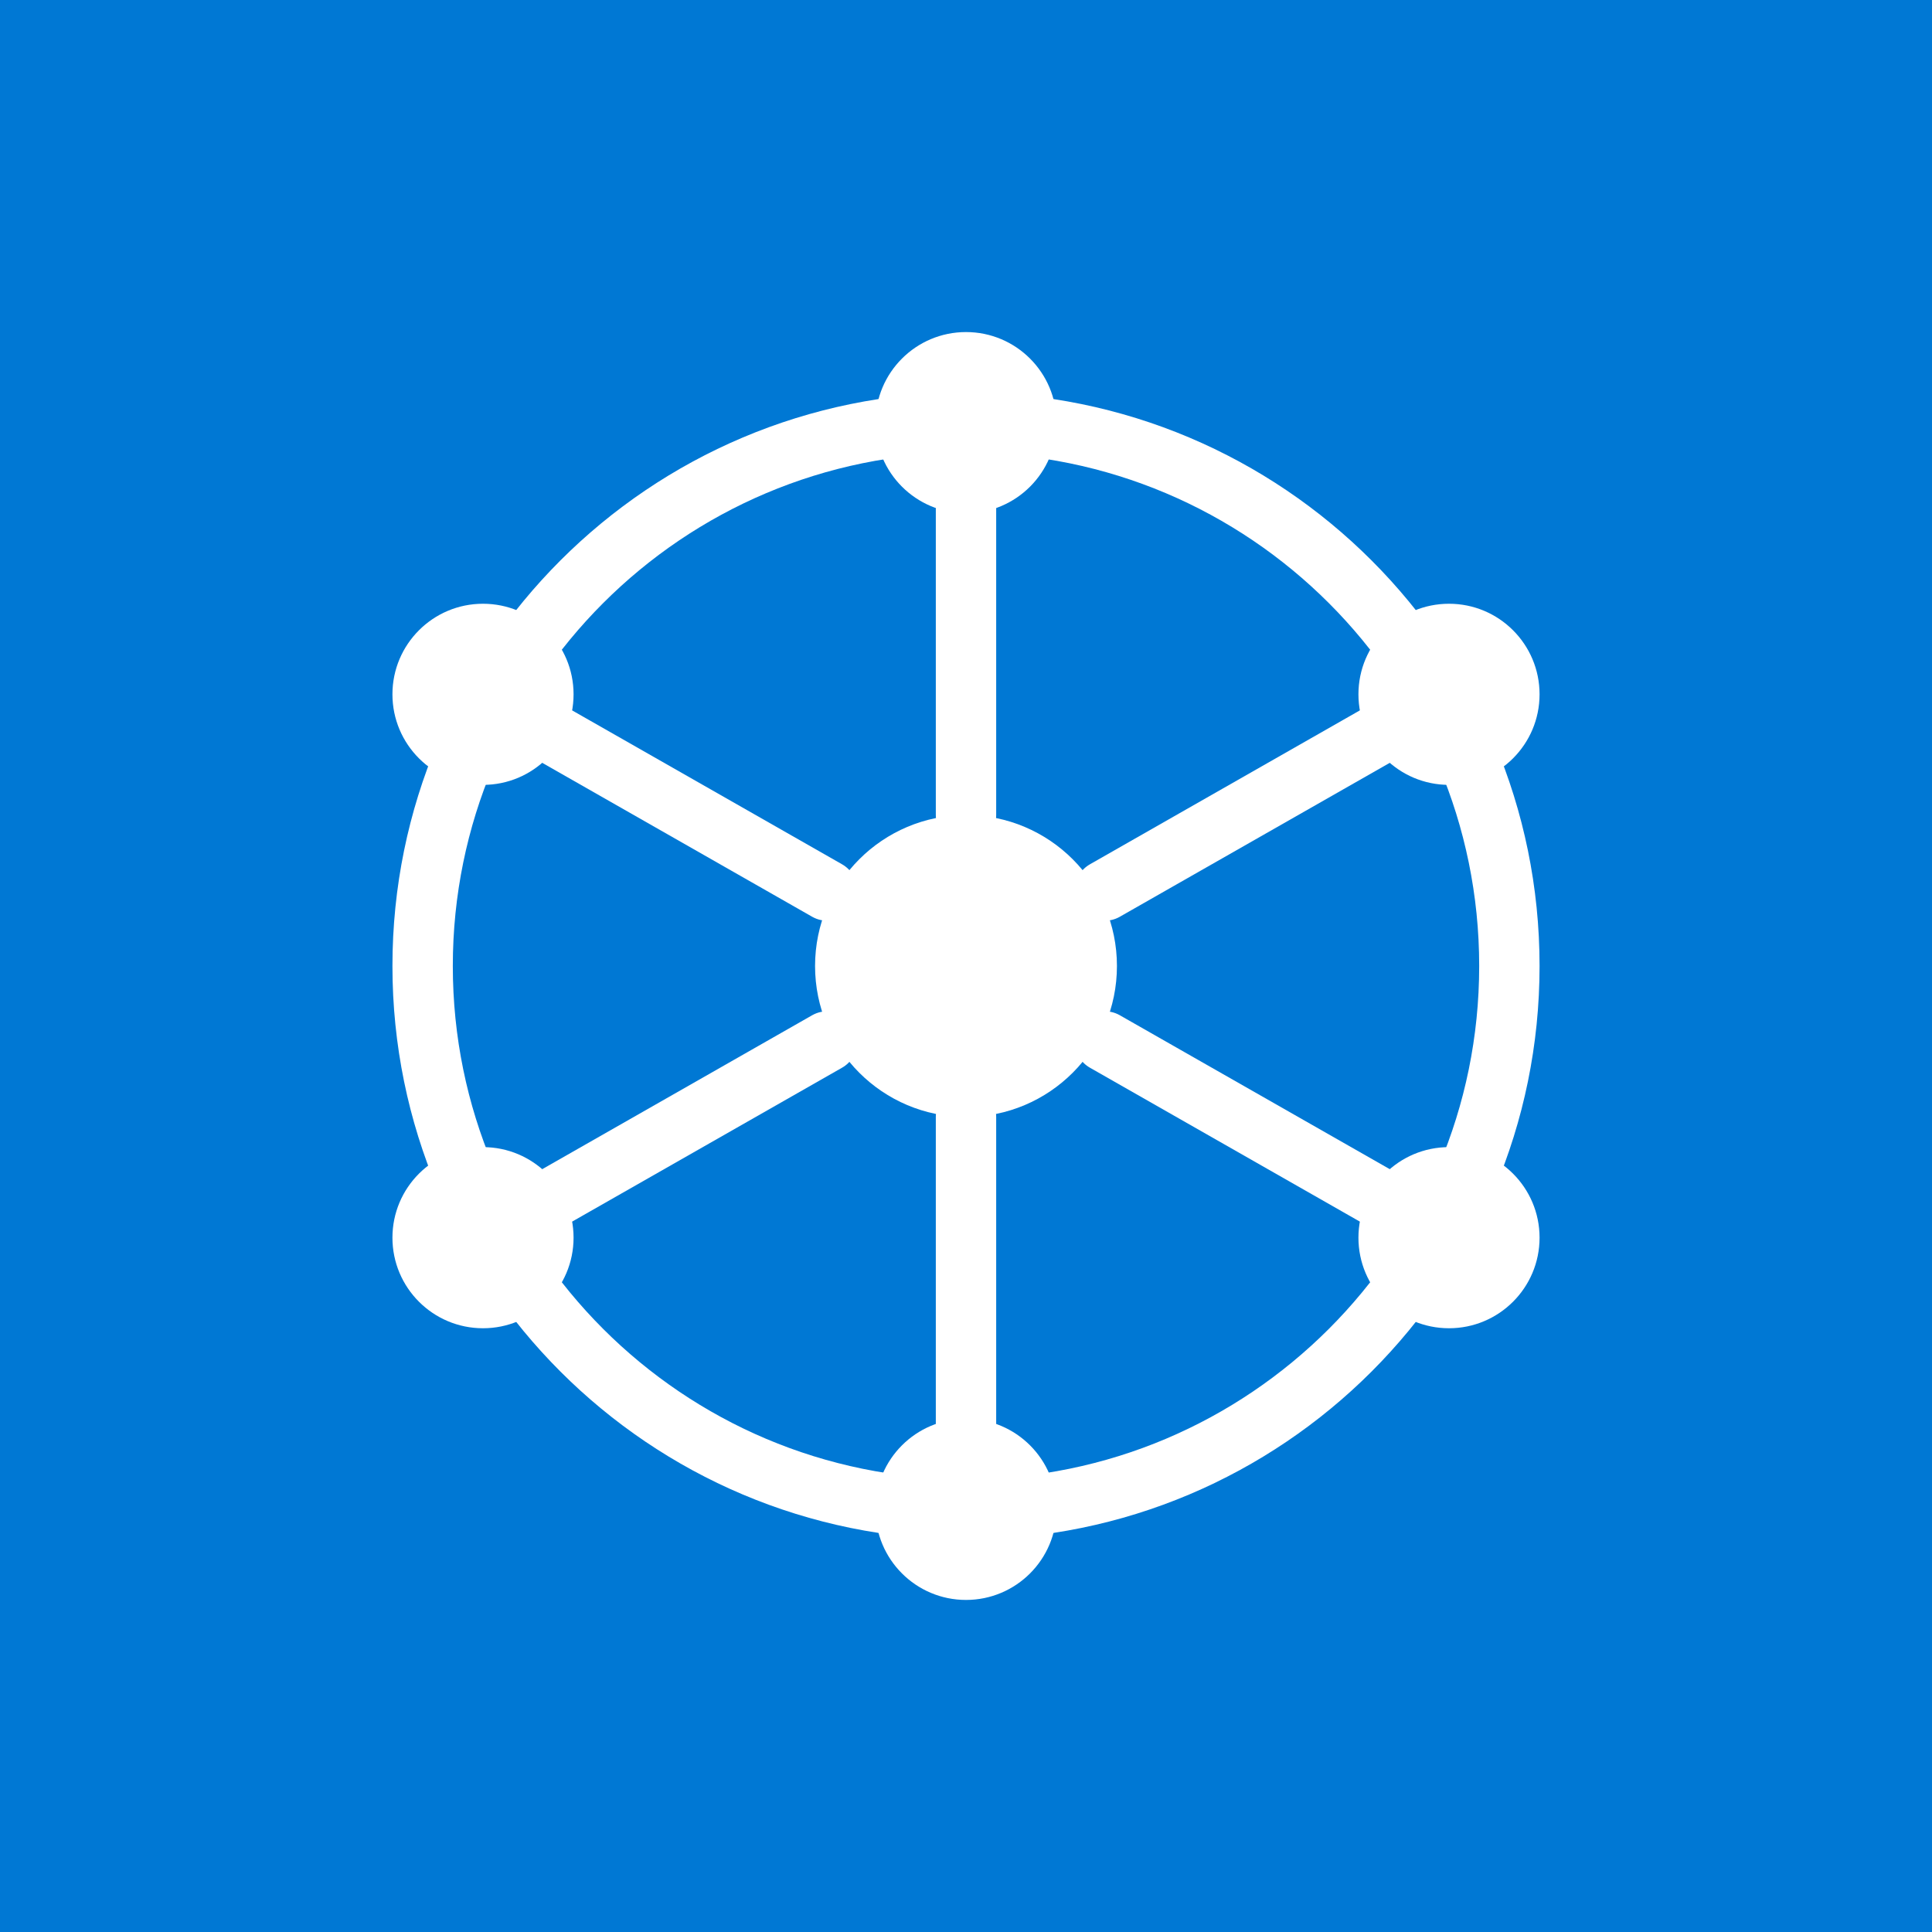
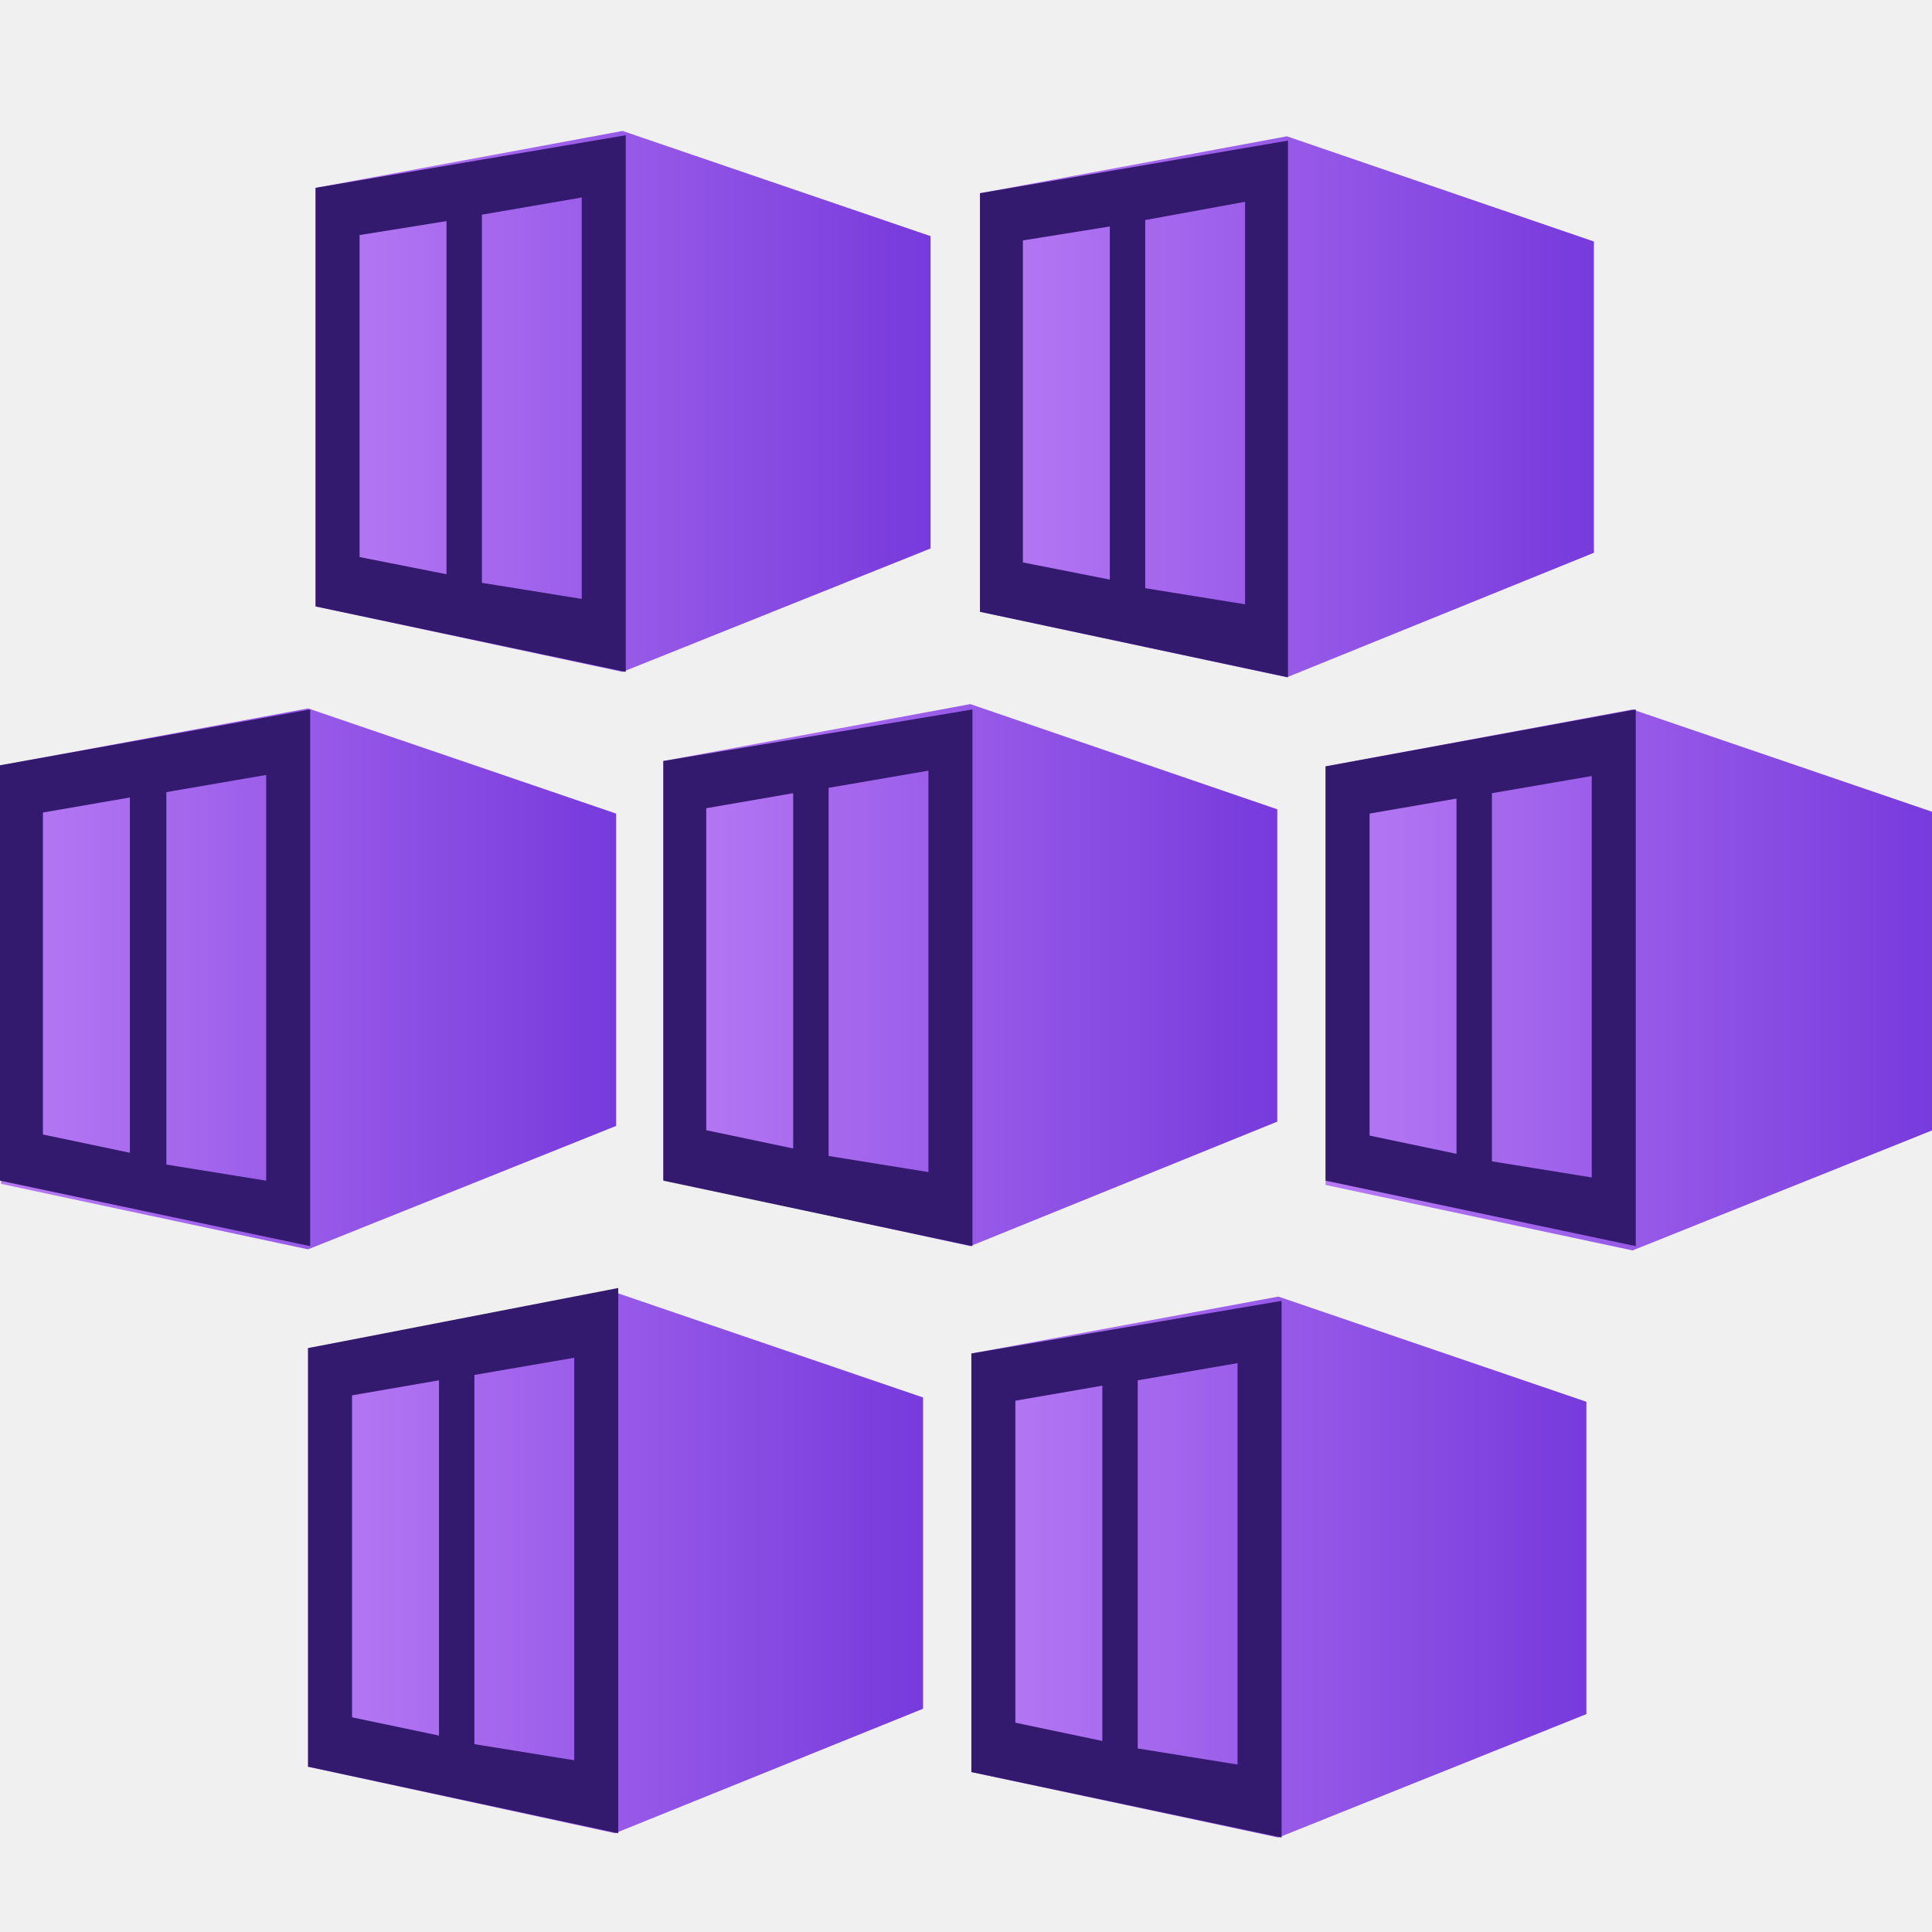
- <svg xmlns="http://www.w3.org/2000/svg" width="64" height="64" viewBox="0 0 64 64">
-   <rect width="64" height="64" fill="#0078D4" />
-   <circle cx="32" cy="32" r="18" fill="none" stroke="white" stroke-width="2" />
-   <circle cx="32" cy="32" r="5" fill="white" />
-   <line x1="32" y1="27" x2="32" y2="14" stroke="white" stroke-width="2" stroke-linecap="round" />
-   <line x1="32" y1="37" x2="32" y2="50" stroke="white" stroke-width="2" stroke-linecap="round" />
-   <line x1="27.4" y1="29.5" x2="16" y2="23" stroke="white" stroke-width="2" stroke-linecap="round" />
-   <line x1="36.6" y1="34.5" x2="48" y2="41" stroke="white" stroke-width="2" stroke-linecap="round" />
-   <line x1="36.6" y1="29.5" x2="48" y2="23" stroke="white" stroke-width="2" stroke-linecap="round" />
-   <line x1="27.4" y1="34.5" x2="16" y2="41" stroke="white" stroke-width="2" stroke-linecap="round" />
-   <circle cx="32" cy="14" r="3" fill="white" />
-   <circle cx="32" cy="50" r="3" fill="white" />
-   <circle cx="16" cy="23" r="3" fill="white" />
-   <circle cx="48" cy="41" r="3" fill="white" />
-   <circle cx="48" cy="23" r="3" fill="white" />
-   <circle cx="16" cy="41" r="3" fill="white" />
+ <svg xmlns="http://www.w3.org/2000/svg" id="af6a2c42-bd48-4857-a479-aecf8b3de4f6" width="18" height="18" viewBox="0 0 18 18">
+   <defs>
+     <linearGradient id="b70c9cf1-bab8-47e0-bbdb-ce1cd664d268" x1="2.94" y1="3.74" x2="8.67" y2="3.74" gradientUnits="userSpaceOnUse">
+       <stop offset="0" stop-color="#b77af4" />
+       <stop offset="1" stop-color="#773adc" />
+     </linearGradient>
+     <linearGradient id="beb69953-bd96-4515-8843-ac12546af936" x1="9.13" y1="3.79" x2="14.85" y2="3.79" gradientUnits="userSpaceOnUse">
+       <stop offset="0" stop-color="#b77af4" />
+       <stop offset="1" stop-color="#773adc" />
+     </linearGradient>
+     <linearGradient id="a39c76e8-547e-4eb4-bc25-d81c0f8cda62" x1="0.01" y1="9.12" x2="5.73" y2="9.12" gradientUnits="userSpaceOnUse">
+       <stop offset="0" stop-color="#b77af4" />
+       <stop offset="1" stop-color="#773adc" />
+     </linearGradient>
+     <linearGradient id="f0a2a491-17dc-4bb8-bbfc-ee58a5cf47da" x1="6.18" y1="9.08" x2="11.9" y2="9.08" gradientUnits="userSpaceOnUse">
+       <stop offset="0" stop-color="#b77af4" />
+       <stop offset="1" stop-color="#773adc" />
+     </linearGradient>
+     <linearGradient id="efc6a56d-8585-417d-931a-1dac2114ccd0" x1="12.35" y1="9.13" x2="18.08" y2="9.13" gradientUnits="userSpaceOnUse">
+       <stop offset="0" stop-color="#b77af4" />
+       <stop offset="1" stop-color="#773adc" />
+     </linearGradient>
+     <linearGradient id="e399aa93-341f-4df2-9c02-603b82b484c2" x1="2.87" y1="14.56" x2="8.6" y2="14.56" gradientUnits="userSpaceOnUse">
+       <stop offset="0" stop-color="#b77af4" />
+       <stop offset="1" stop-color="#773adc" />
+     </linearGradient>
+     <linearGradient id="a152bba0-ba2b-483a-b8c1-0ae7de355990" x1="9.05" y1="14.6" x2="14.78" y2="14.6" gradientUnits="userSpaceOnUse">
+       <stop offset="0" stop-color="#b77af4" />
+       <stop offset="1" stop-color="#773adc" />
+     </linearGradient>
+   </defs>
+   <polygon points="5.8 1.22 2.94 1.75 2.94 5.65 5.8 6.26 8.67 5.11 8.67 2.2 5.8 1.22" fill="url(#b70c9cf1-bab8-47e0-bbdb-ce1cd664d268)" />
+   <path d="M5.91,6.2,8.53,5.14A.2.2,0,0,0,8.65,5V2.36a.21.21,0,0,0-.13-.18l-2.65-.9H5.75l-2.6.48A.2.2,0,0,0,3,1.94V5.47a.19.19,0,0,0,.15.19l2.63.55A.32.32,0,0,0,5.91,6.2Z" fill="none" />
+   <path d="M2.94,1.75v3.9l2.89.61v-5Zm1.22,3.6-.81-.16v-3l.81-.13Zm1.26.23-.93-.15V2l.93-.16Z" fill="#341a6e" />
+   <polygon points="11.99 1.27 9.13 1.8 9.13 5.7 11.99 6.31 14.85 5.15 14.85 2.25 11.99 1.27" fill="url(#beb69953-bd96-4515-8843-ac12546af936)" />
+   <path d="M9.13,1.8V5.7L12,6.31v-5Zm1.21,3.6-.81-.16v-3l.81-.13Zm1.26.23-.93-.15V2.05l.93-.17Z" fill="#341a6e" />
+   <polygon points="2.87 6.6 0.01 7.13 0.01 11.03 2.87 11.64 5.74 10.49 5.74 7.58 2.87 6.6" fill="url(#a39c76e8-547e-4eb4-bc25-d81c0f8cda62)" />
+   <path d="M0,7.13V11l2.89.61v-5Zm1.21,3.61-.81-.17v-3l.81-.14ZM2.48,11l-.93-.15V7.38l.93-.16Z" fill="#341a6e" />
+   <polygon points="9.04 6.56 6.18 7.09 6.18 10.99 9.04 11.61 11.9 10.45 11.9 7.54 9.04 6.56" fill="url(#f0a2a491-17dc-4bb8-bbfc-ee58a5cf47da)" />
+   <path d="M6.18,7.09V11l2.88.61v-5ZM7.39,10.7l-.81-.17v-3l.81-.14Zm1.26.22-.93-.15V7.34l.93-.16Z" fill="#341a6e" />
+   <polygon points="15.21 6.61 12.35 7.14 12.35 11.04 15.21 11.65 18.08 10.5 18.08 7.59 15.21 6.61" fill="url(#efc6a56d-8585-417d-931a-1dac2114ccd0)" />
+   <path d="M12.35,7.14V11l2.89.61v-5Zm1.22,3.61-.81-.17v-3l.81-.14Zm1.26.22-.93-.15V7.39l.93-.16Z" fill="#341a6e" />
+   <polygon points="5.73 12.04 2.87 12.56 2.87 16.46 5.73 17.08 8.6 15.92 8.6 13.02 5.73 12.04" fill="url(#e399aa93-341f-4df2-9c02-603b82b484c2)" />
+   <path d="M5.84,17,8.45,16a.18.18,0,0,0,.12-.18v-2.6A.2.2,0,0,0,8.44,13L5.8,12.1a.17.17,0,0,0-.12,0l-2.6.47a.19.19,0,0,0-.16.19v3.54a.19.19,0,0,0,.15.19L5.7,17A.23.23,0,0,0,5.84,17Z" fill="none" />
+   <path d="M2.87,12.56v3.9l2.89.62V12Zm1.22,3.61L3.28,16V13l.81-.14Zm1.26.23-.93-.15V12.81l.93-.16Z" fill="#341a6e" />
+   <polygon points="11.91 12.08 9.05 12.61 9.05 16.51 11.91 17.12 14.78 15.97 14.78 13.06 11.91 12.08" fill="url(#a152bba0-ba2b-483a-b8c1-0ae7de355990)" />
+   <path d="M9.05,12.61v3.9l2.89.61v-5Zm1.22,3.61-.81-.17v-3l.81-.14Zm1.26.22-.93-.15V12.86l.93-.16Z" fill="#341a6e" />
</svg>
